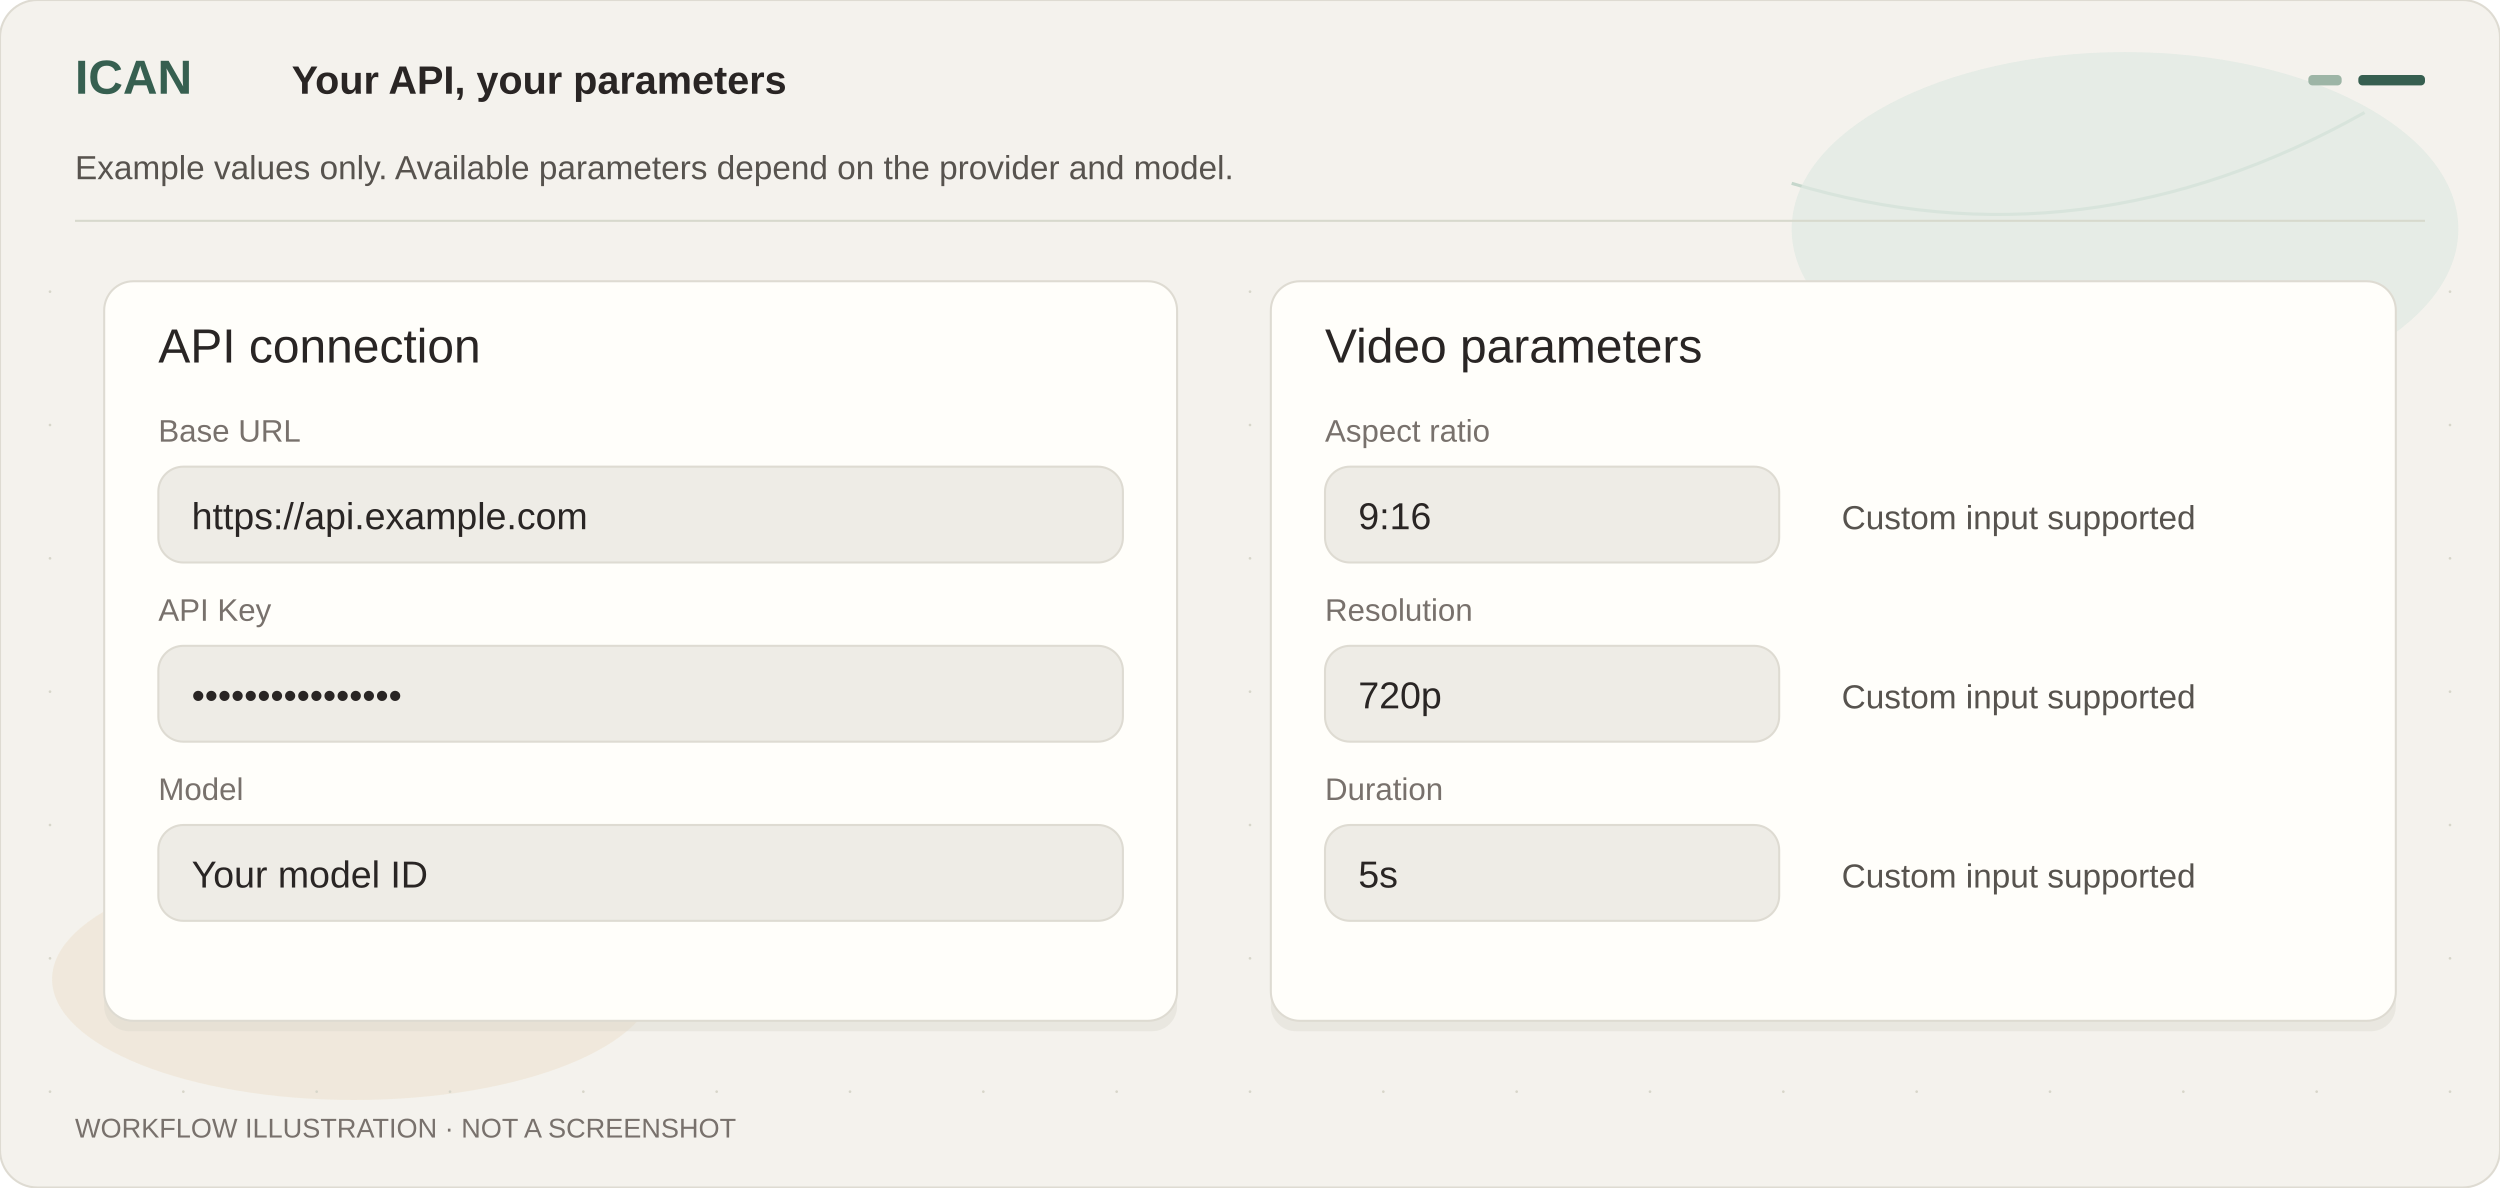
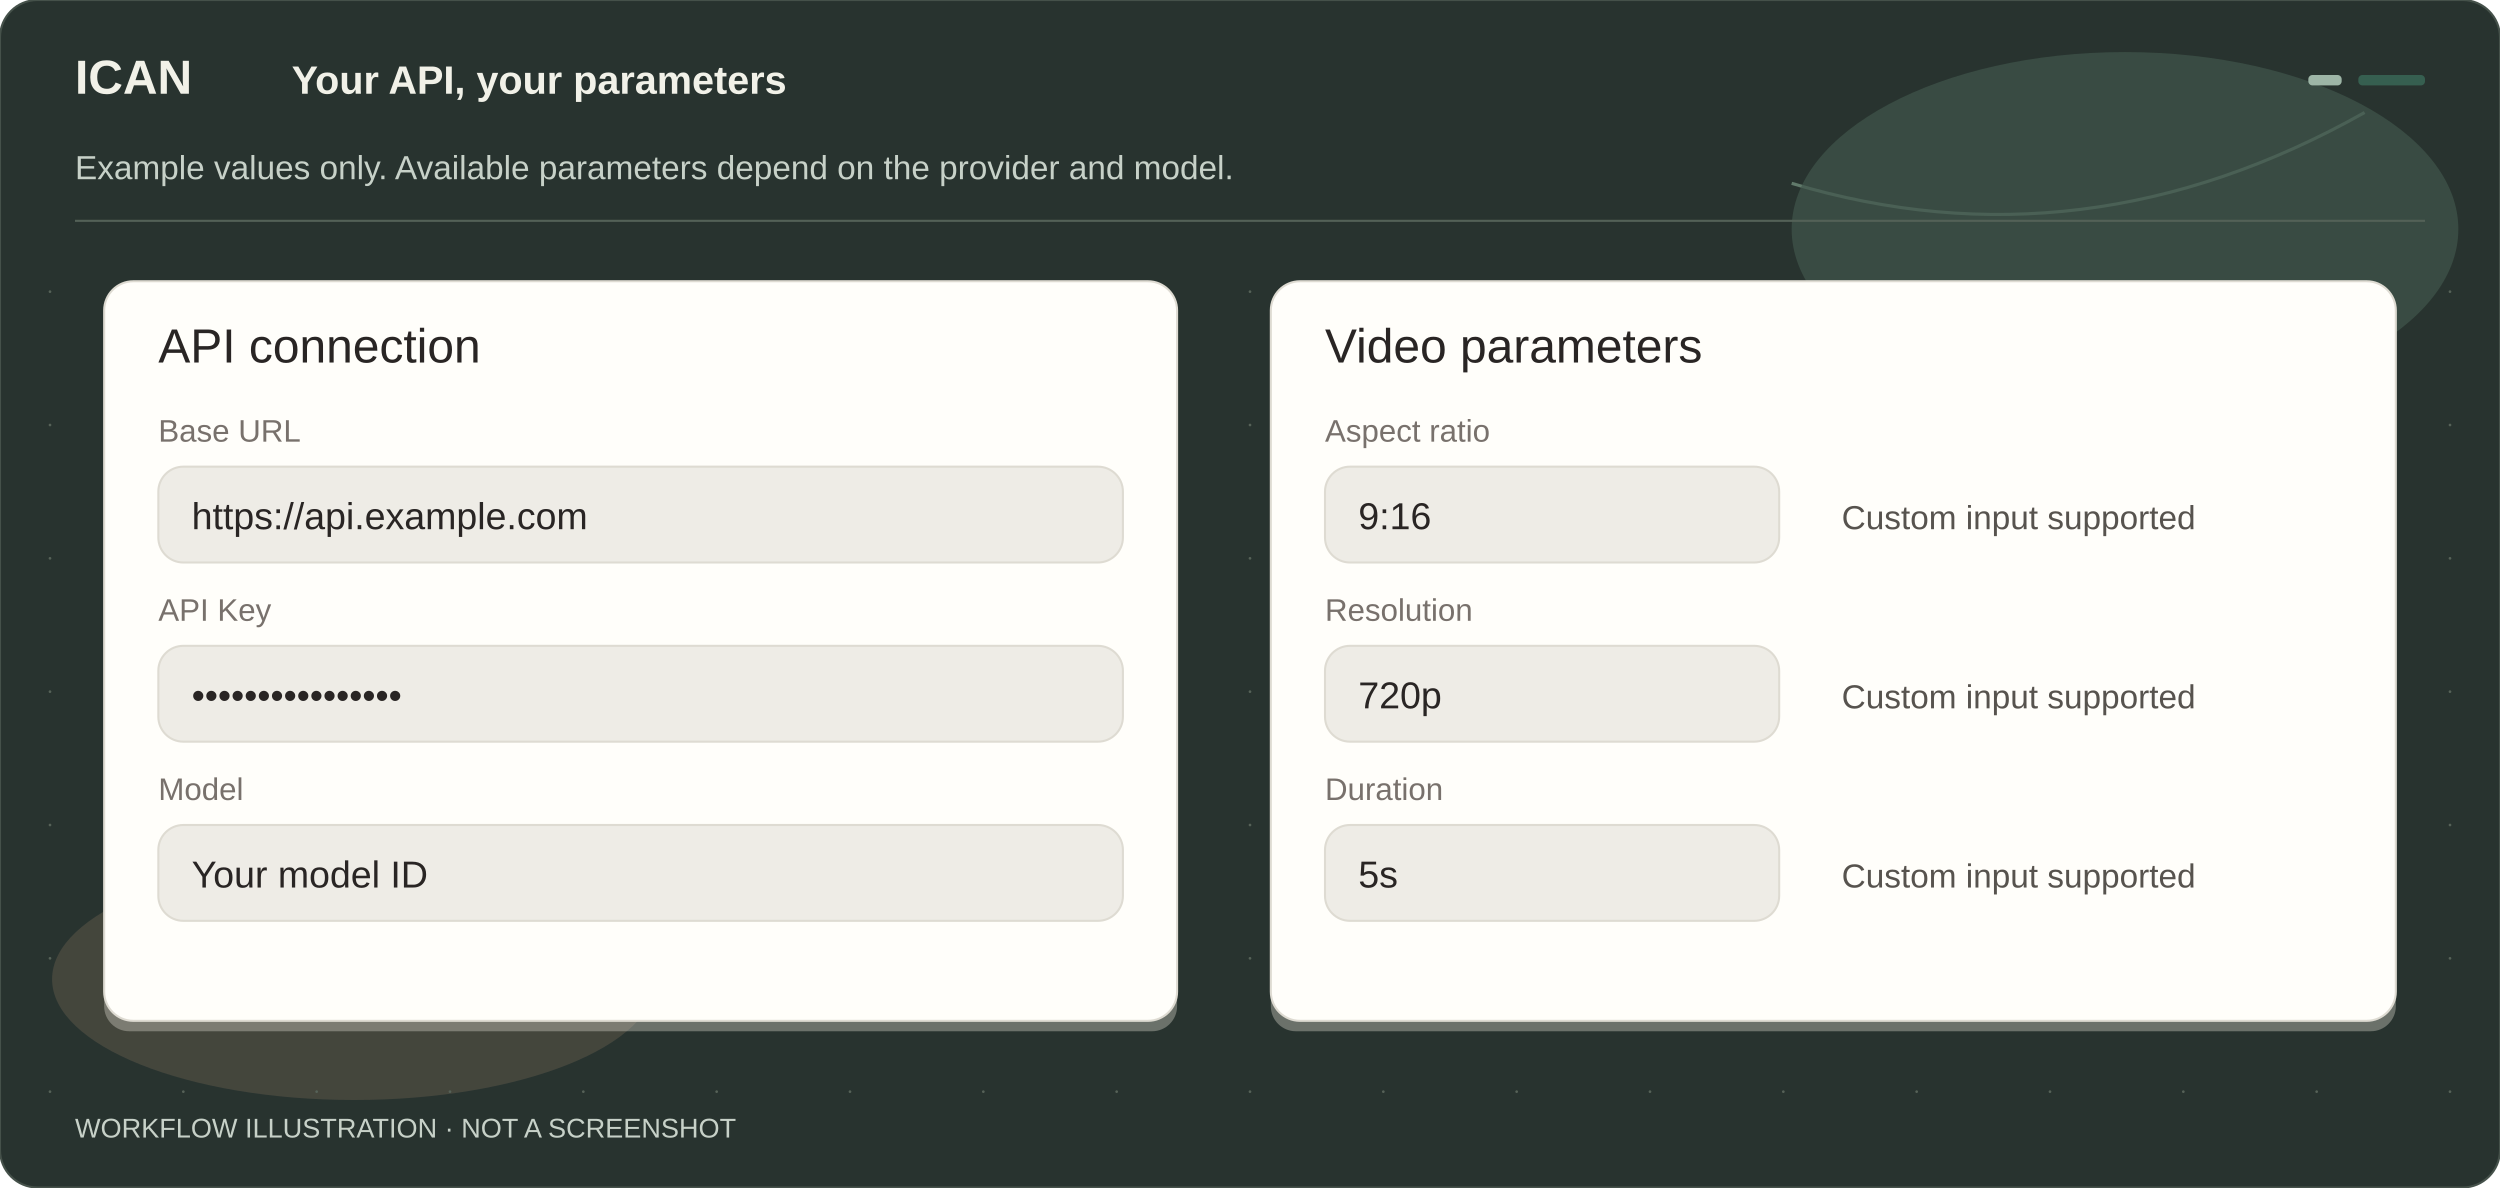
<svg xmlns="http://www.w3.org/2000/svg" width="1200" height="570" viewBox="0 0 1200 570" role="img" aria-labelledby="title desc" font-family="Arial, 'Noto Sans CJK SC', 'Microsoft YaHei', sans-serif">
-   <rect x="0" y="0" width="1200" height="570" rx="18" fill="#f4f2ed" stroke="#dedbd2" />
-   <path d="M860 88 Q1000 130 1135 54" fill="none" stroke="#c6d7cc" stroke-width="1.5" />
-   <ellipse cx="170" cy="470" rx="145" ry="58" fill="#eee4d3" opacity=".65" />
-   <ellipse cx="1020" cy="110" rx="160" ry="85" fill="#dfe9e2" opacity=".7" />
-   <g fill="#d7d6ca">
+   <rect x="0" y="0" width="1200" height="570" rx="18" fill="#28332f" stroke="#45514a" />
+   <path d="M860 88 Q1000 130 1135 54" fill="none" stroke="#617a6b" stroke-width="1.5" />
+   <ellipse cx="170" cy="470" rx="145" ry="58" fill="#535044" opacity=".65" />
+   <ellipse cx="1020" cy="110" rx="160" ry="85" fill="#40564b" opacity=".7" />
+   <g fill="#566258">
    <circle cx="24" cy="140" r=".65" />
    <circle cx="24" cy="204" r=".65" />
    <circle cx="24" cy="268" r=".65" />
    <circle cx="24" cy="332" r=".65" />
    <circle cx="24" cy="396" r=".65" />
    <circle cx="24" cy="460" r=".65" />
    <circle cx="24" cy="524" r=".65" />
    <circle cx="88" cy="140" r=".65" />
    <circle cx="88" cy="204" r=".65" />
    <circle cx="88" cy="268" r=".65" />
    <circle cx="88" cy="332" r=".65" />
    <circle cx="88" cy="396" r=".65" />
    <circle cx="88" cy="460" r=".65" />
    <circle cx="88" cy="524" r=".65" />
    <circle cx="152" cy="140" r=".65" />
    <circle cx="152" cy="204" r=".65" />
    <circle cx="152" cy="268" r=".65" />
    <circle cx="152" cy="332" r=".65" />
    <circle cx="152" cy="396" r=".65" />
    <circle cx="152" cy="460" r=".65" />
    <circle cx="152" cy="524" r=".65" />
    <circle cx="216" cy="140" r=".65" />
    <circle cx="216" cy="204" r=".65" />
    <circle cx="216" cy="268" r=".65" />
    <circle cx="216" cy="332" r=".65" />
    <circle cx="216" cy="396" r=".65" />
    <circle cx="216" cy="460" r=".65" />
    <circle cx="216" cy="524" r=".65" />
    <circle cx="280" cy="140" r=".65" />
    <circle cx="280" cy="204" r=".65" />
    <circle cx="280" cy="268" r=".65" />
    <circle cx="280" cy="332" r=".65" />
    <circle cx="280" cy="396" r=".65" />
    <circle cx="280" cy="460" r=".65" />
    <circle cx="280" cy="524" r=".65" />
    <circle cx="344" cy="140" r=".65" />
    <circle cx="344" cy="204" r=".65" />
    <circle cx="344" cy="268" r=".65" />
    <circle cx="344" cy="332" r=".65" />
    <circle cx="344" cy="396" r=".65" />
    <circle cx="344" cy="460" r=".65" />
    <circle cx="344" cy="524" r=".65" />
    <circle cx="408" cy="140" r=".65" />
    <circle cx="408" cy="204" r=".65" />
    <circle cx="408" cy="268" r=".65" />
    <circle cx="408" cy="332" r=".65" />
    <circle cx="408" cy="396" r=".65" />
    <circle cx="408" cy="460" r=".65" />
    <circle cx="408" cy="524" r=".65" />
    <circle cx="472" cy="140" r=".65" />
    <circle cx="472" cy="204" r=".65" />
    <circle cx="472" cy="268" r=".65" />
    <circle cx="472" cy="332" r=".65" />
    <circle cx="472" cy="396" r=".65" />
    <circle cx="472" cy="460" r=".65" />
    <circle cx="472" cy="524" r=".65" />
    <circle cx="536" cy="140" r=".65" />
    <circle cx="536" cy="204" r=".65" />
    <circle cx="536" cy="268" r=".65" />
    <circle cx="536" cy="332" r=".65" />
    <circle cx="536" cy="396" r=".65" />
    <circle cx="536" cy="460" r=".65" />
    <circle cx="536" cy="524" r=".65" />
    <circle cx="600" cy="140" r=".65" />
    <circle cx="600" cy="204" r=".65" />
    <circle cx="600" cy="268" r=".65" />
    <circle cx="600" cy="332" r=".65" />
    <circle cx="600" cy="396" r=".65" />
    <circle cx="600" cy="460" r=".65" />
    <circle cx="600" cy="524" r=".65" />
    <circle cx="664" cy="140" r=".65" />
    <circle cx="664" cy="204" r=".65" />
    <circle cx="664" cy="268" r=".65" />
    <circle cx="664" cy="332" r=".65" />
    <circle cx="664" cy="396" r=".65" />
    <circle cx="664" cy="460" r=".65" />
    <circle cx="664" cy="524" r=".65" />
    <circle cx="728" cy="140" r=".65" />
    <circle cx="728" cy="204" r=".65" />
    <circle cx="728" cy="268" r=".65" />
    <circle cx="728" cy="332" r=".65" />
    <circle cx="728" cy="396" r=".65" />
    <circle cx="728" cy="460" r=".65" />
    <circle cx="728" cy="524" r=".65" />
    <circle cx="792" cy="140" r=".65" />
    <circle cx="792" cy="204" r=".65" />
    <circle cx="792" cy="268" r=".65" />
    <circle cx="792" cy="332" r=".65" />
    <circle cx="792" cy="396" r=".65" />
    <circle cx="792" cy="460" r=".65" />
    <circle cx="792" cy="524" r=".65" />
    <circle cx="856" cy="140" r=".65" />
    <circle cx="856" cy="204" r=".65" />
    <circle cx="856" cy="268" r=".65" />
    <circle cx="856" cy="332" r=".65" />
    <circle cx="856" cy="396" r=".65" />
    <circle cx="856" cy="460" r=".65" />
    <circle cx="856" cy="524" r=".65" />
    <circle cx="920" cy="140" r=".65" />
    <circle cx="920" cy="204" r=".65" />
    <circle cx="920" cy="268" r=".65" />
    <circle cx="920" cy="332" r=".65" />
    <circle cx="920" cy="396" r=".65" />
    <circle cx="920" cy="460" r=".65" />
    <circle cx="920" cy="524" r=".65" />
    <circle cx="984" cy="140" r=".65" />
    <circle cx="984" cy="204" r=".65" />
    <circle cx="984" cy="268" r=".65" />
    <circle cx="984" cy="332" r=".65" />
    <circle cx="984" cy="396" r=".65" />
    <circle cx="984" cy="460" r=".65" />
    <circle cx="984" cy="524" r=".65" />
    <circle cx="1048" cy="140" r=".65" />
    <circle cx="1048" cy="204" r=".65" />
    <circle cx="1048" cy="268" r=".65" />
    <circle cx="1048" cy="332" r=".65" />
    <circle cx="1048" cy="396" r=".65" />
    <circle cx="1048" cy="460" r=".65" />
    <circle cx="1048" cy="524" r=".65" />
    <circle cx="1112" cy="140" r=".65" />
    <circle cx="1112" cy="204" r=".65" />
    <circle cx="1112" cy="268" r=".65" />
    <circle cx="1112" cy="332" r=".65" />
    <circle cx="1112" cy="396" r=".65" />
    <circle cx="1112" cy="460" r=".65" />
    <circle cx="1112" cy="524" r=".65" />
    <circle cx="1176" cy="140" r=".65" />
    <circle cx="1176" cy="204" r=".65" />
    <circle cx="1176" cy="268" r=".65" />
    <circle cx="1176" cy="332" r=".65" />
    <circle cx="1176" cy="396" r=".65" />
    <circle cx="1176" cy="460" r=".65" />
    <circle cx="1176" cy="524" r=".65" />
  </g>
  <g font-family="Arial, 'Noto Sans CJK SC', 'Microsoft YaHei', sans-serif">
-     <path d="M36 106 H1164" stroke="#d7d9cd" />
-     <text x="36" y="45" font-size="23" fill="#365f50" font-weight="700">ICAN</text>
-     <text x="140" y="45" font-size="19" fill="#292524" font-weight="600">Your API, your parameters</text>
-     <text x="36" y="86" font-size="16" fill="#57534e">Example values only. Available parameters depend on the provider and model.</text>
-     <text x="36" y="546" font-size="13" fill="#78716c">WORKFLOW ILLUSTRATION · NOT A SCREENSHOT</text>
+     <path d="M36 106 H1164" stroke="#536157" />
+     <text x="36" y="45" font-size="23" fill="#f1f1e8" font-weight="700">ICAN</text>
+     <text x="140" y="45" font-size="19" fill="#f1f1e8" font-weight="600">Your API, your parameters</text>
+     <text x="36" y="86" font-size="16" fill="#c7d1c8">Example values only. Available parameters depend on the provider and model.</text>
+     <text x="36" y="546" font-size="13" fill="#c7d1c8">WORKFLOW ILLUSTRATION · NOT A SCREENSHOT</text>
    <rect x="50" y="140.0" width="515" height="355" rx="12" fill="#d8d6cb" stroke="none" opacity=".38" />
    <rect x="50" y="135" width="515" height="355" rx="14" fill="#fffefa" stroke="#dedbd2" />
    <rect x="610" y="140.0" width="540" height="355" rx="12" fill="#d8d6cb" stroke="none" opacity=".38" />
    <rect x="610" y="135" width="540" height="355" rx="14" fill="#fffefa" stroke="#dedbd2" />
    <text x="76" y="174" font-size="23" fill="#292524">API connection</text>
    <text x="636" y="174" font-size="23" fill="#292524">Video parameters</text>
    <text x="76" y="212" font-size="15" fill="#78716c">Base URL</text>
    <rect x="76" y="224" width="463" height="46" rx="12" fill="#eeece6" stroke="#dedbd2" />
    <text x="92" y="254" font-size="18" fill="#292524">https://api.example.com</text>
    <text x="76" y="298" font-size="15" fill="#78716c">API Key</text>
    <rect x="76" y="310" width="463" height="46" rx="12" fill="#eeece6" stroke="#dedbd2" />
    <text x="92" y="340" font-size="18" fill="#292524">••••••••••••••••</text>
    <text x="76" y="384" font-size="15" fill="#78716c">Model</text>
    <rect x="76" y="396" width="463" height="46" rx="12" fill="#eeece6" stroke="#dedbd2" />
    <text x="92" y="426" font-size="18" fill="#292524">Your model ID</text>
    <text x="636" y="212" font-size="15" fill="#78716c">Aspect ratio</text>
    <rect x="636" y="224" width="218" height="46" rx="12" fill="#eeece6" stroke="#dedbd2" />
    <text x="652" y="254" font-size="18" fill="#292524">9:16</text>
    <text x="884" y="254" font-size="16" fill="#57534e">Custom input supported</text>
    <text x="636" y="298" font-size="15" fill="#78716c">Resolution</text>
    <rect x="636" y="310" width="218" height="46" rx="12" fill="#eeece6" stroke="#dedbd2" />
    <text x="652" y="340" font-size="18" fill="#292524">720p</text>
    <text x="884" y="340" font-size="16" fill="#57534e">Custom input supported</text>
    <text x="636" y="384" font-size="15" fill="#78716c">Duration</text>
    <rect x="636" y="396" width="218" height="46" rx="12" fill="#eeece6" stroke="#dedbd2" />
    <text x="652" y="426" font-size="18" fill="#292524">5s</text>
    <text x="884" y="426" font-size="16" fill="#57534e">Custom input supported</text>
    <rect x="1108" y="36" width="16" height="5" rx="2" fill="#9db5a6" />
    <rect x="1132" y="36" width="32" height="5" rx="2" fill="#365f50" />
  </g>
</svg>
